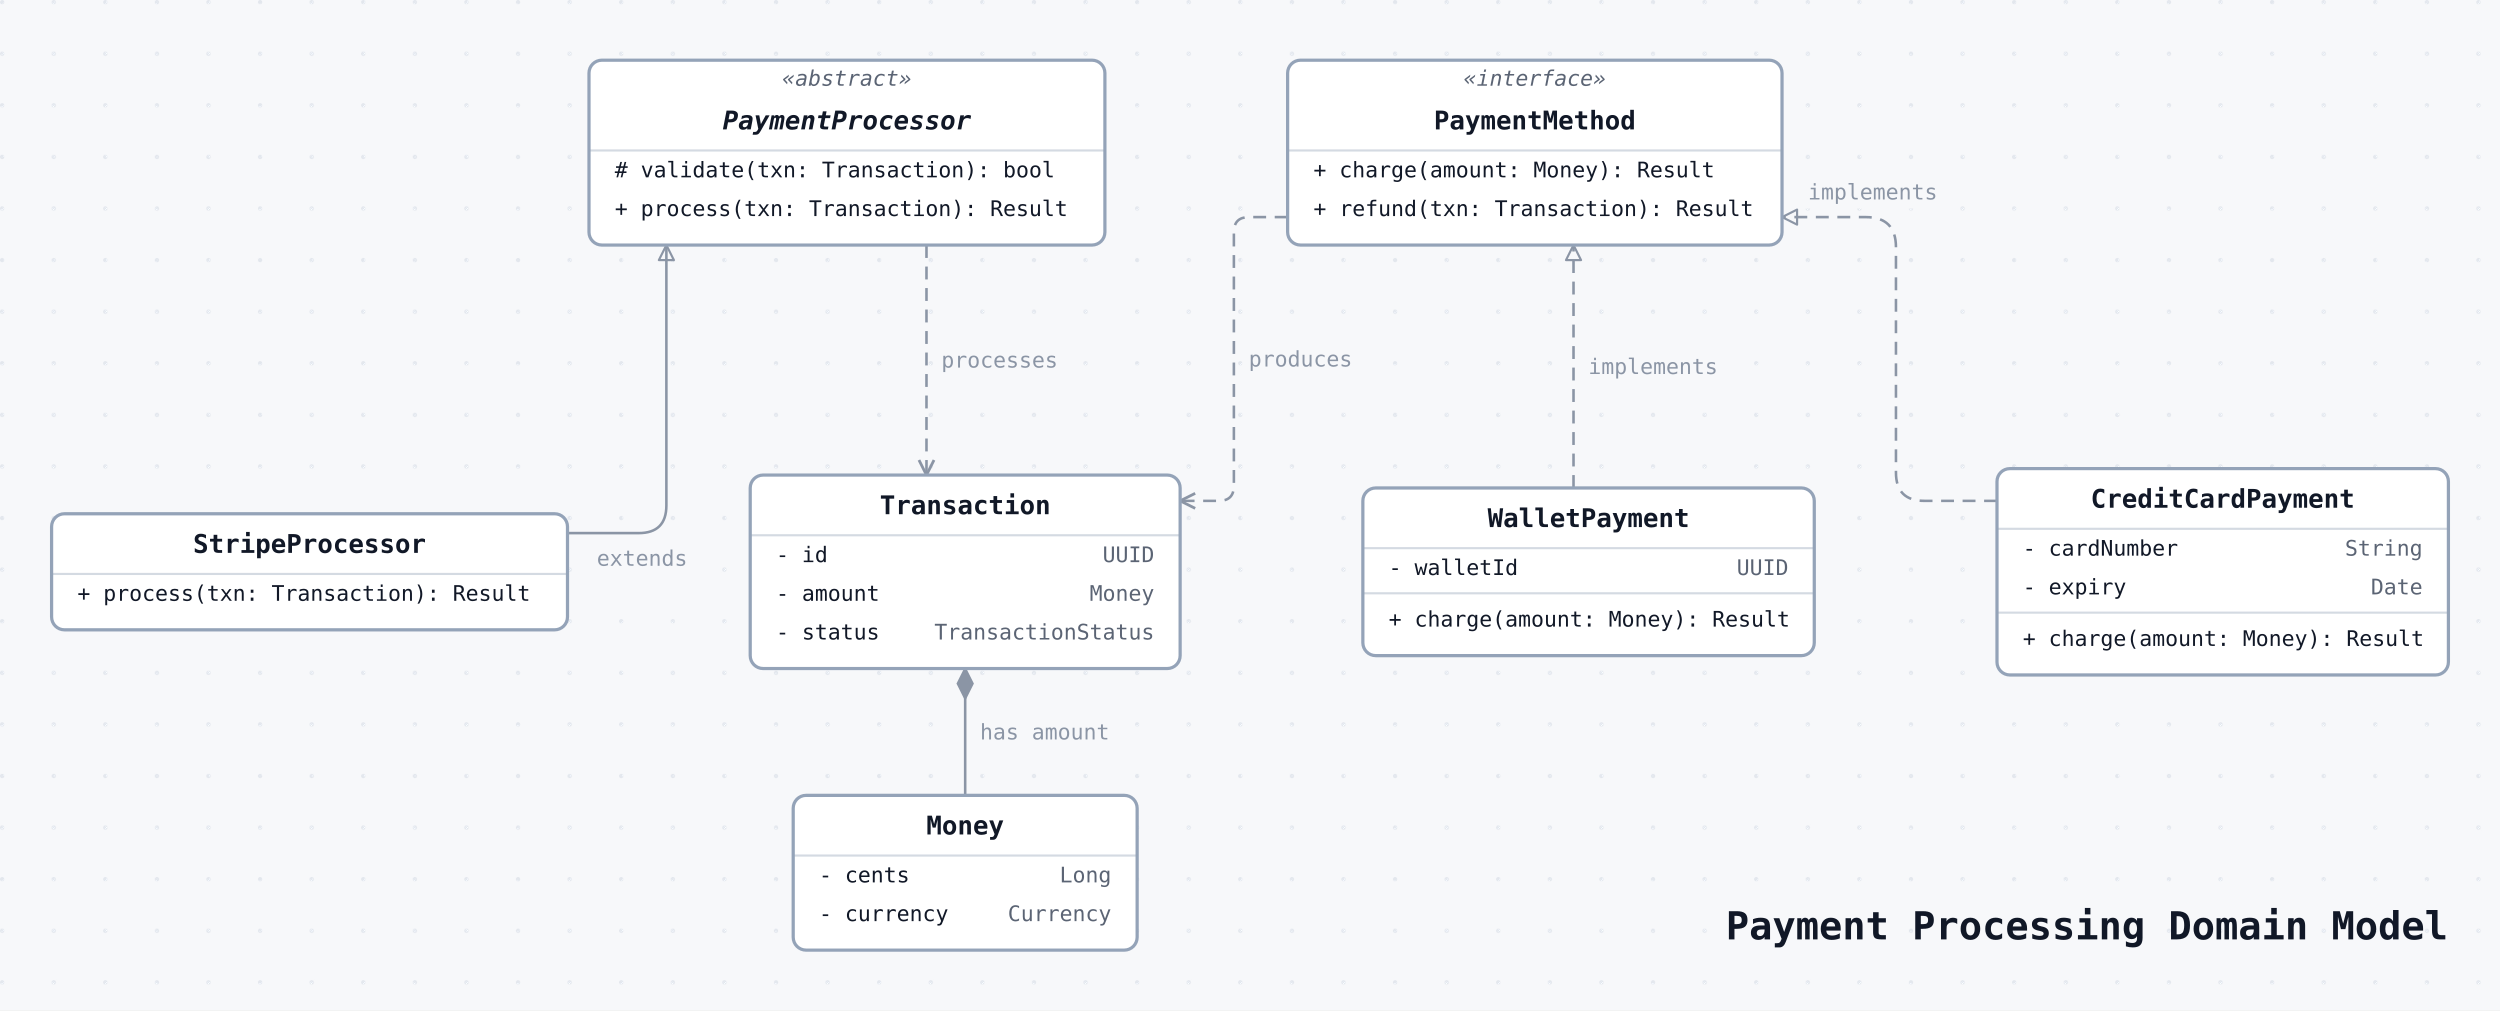
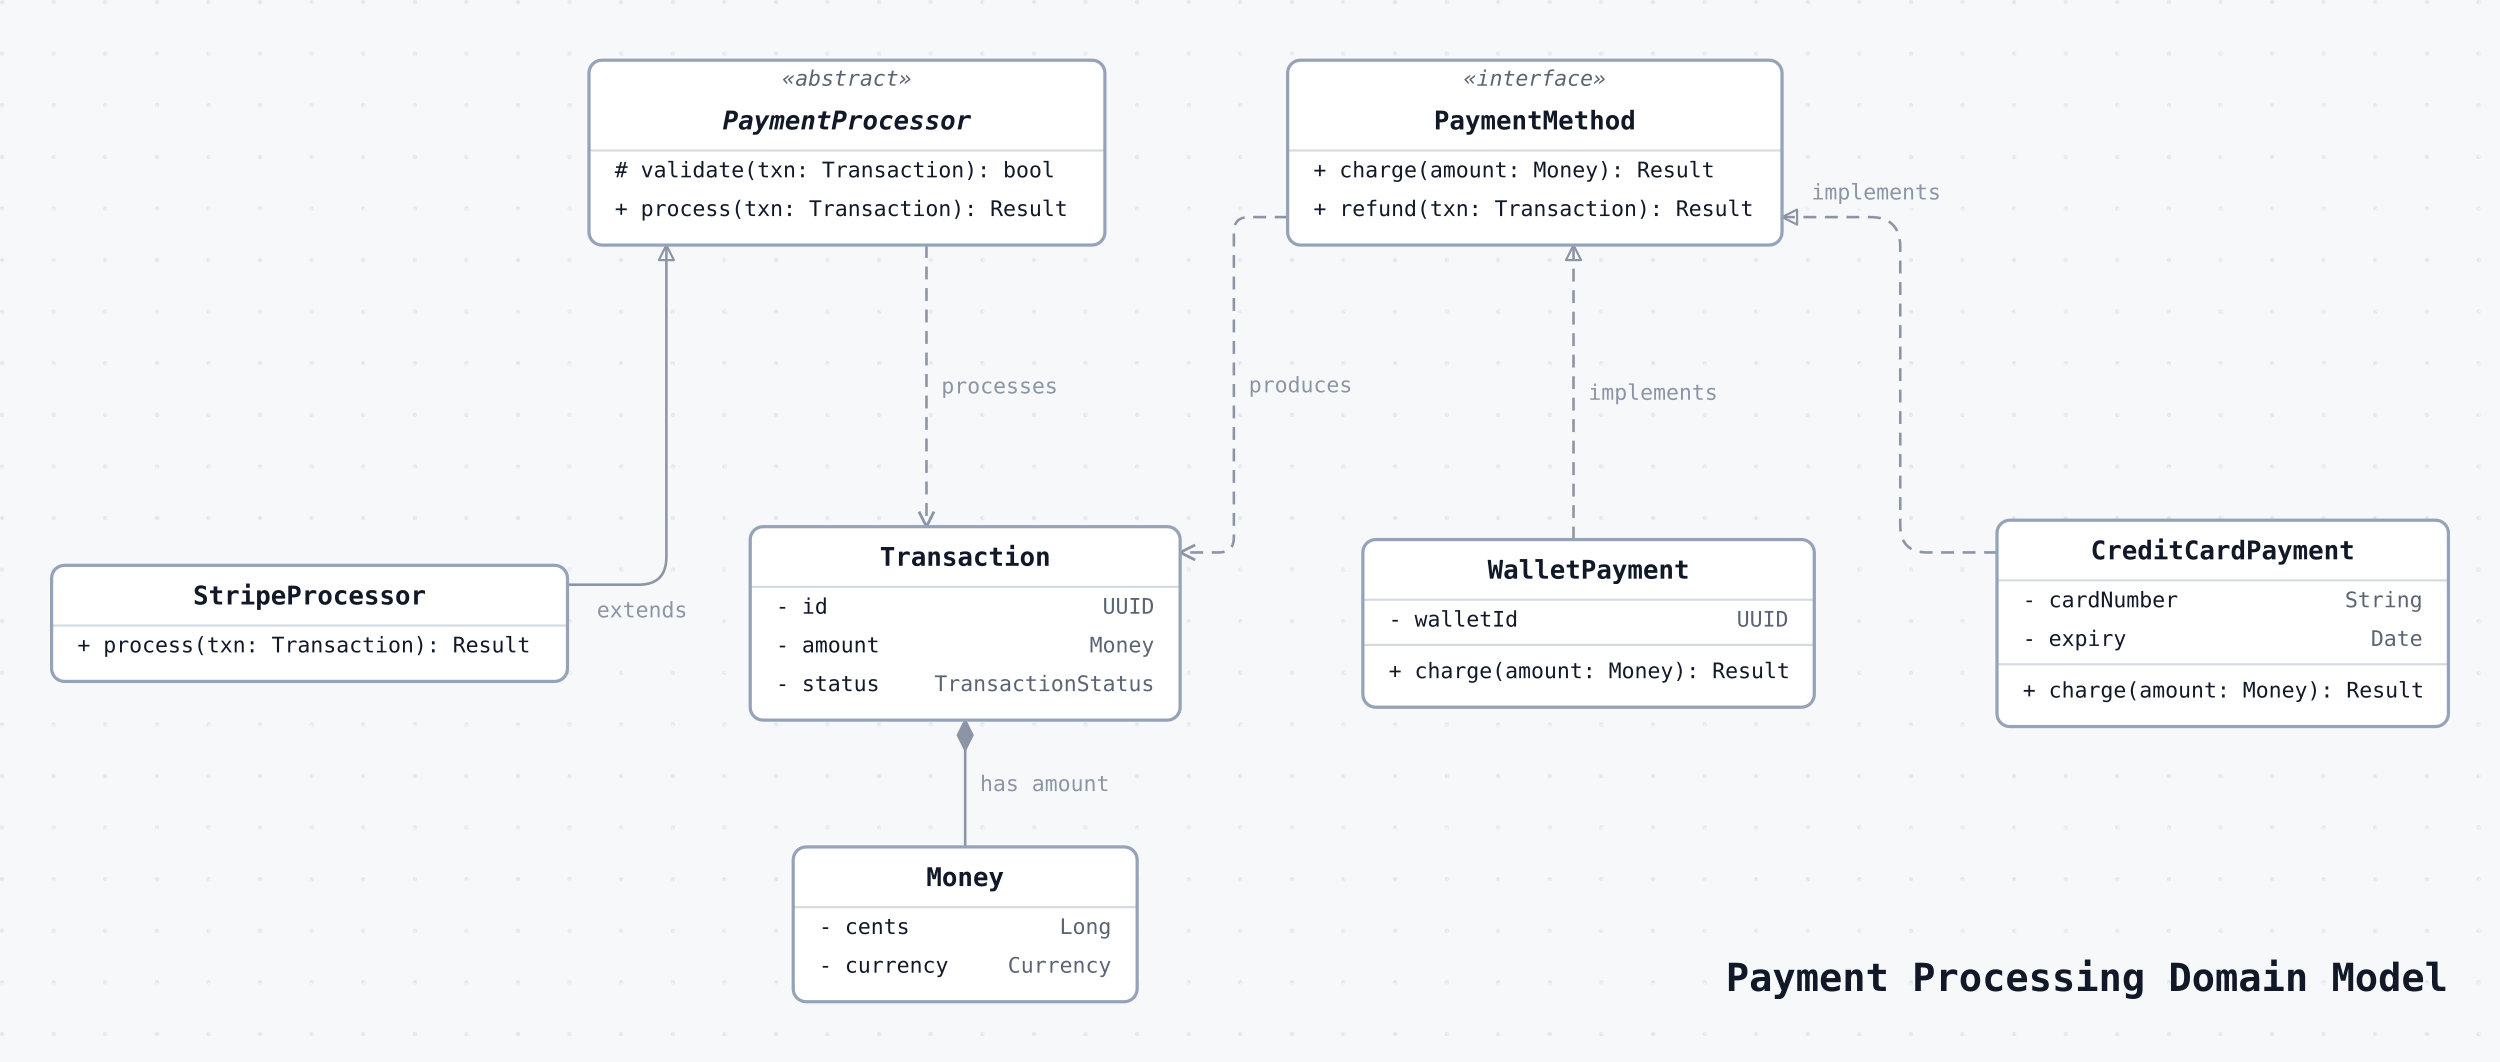
- <svg xmlns="http://www.w3.org/2000/svg" version="1.1" width="1163" height="470" viewBox="0 0 1163 470" font-family="JetBrains Mono, ui-monospace, SFMono-Regular, Menlo, Consolas, monospace">
+ <svg xmlns="http://www.w3.org/2000/svg" version="1.1" width="1163" height="494" viewBox="0 0 1163 494" font-family="JetBrains Mono, ui-monospace, SFMono-Regular, Menlo, Consolas, monospace">
  <defs>
    <pattern id="canvas-grid" width="24" height="24" patternUnits="userSpaceOnUse">
      <circle cx="1" cy="1" r="1" fill="#e3e7ed" />
    </pattern>
    <marker id="marker-uml-triangle-0" viewBox="-1 -1 9 9" refX="7" refY="3.5" markerWidth="9" markerHeight="9" markerUnits="userSpaceOnUse" orient="auto-start-reverse">
      <path d="M0 0 L7 3.5 L0 7 Z" fill="none" stroke="#8b95a5" stroke-width="1" stroke-linejoin="round" />
    </marker>
    <marker id="marker-diamond-1" viewBox="-1 -1 16 9" refX="14" refY="3.5" markerWidth="16" markerHeight="9" markerUnits="userSpaceOnUse" orient="auto-start-reverse">
      <path d="M0 3.5 L7 0 L14 3.5 L7 7 Z" fill="#8b95a5" stroke="#8b95a5" stroke-width="1" />
    </marker>
    <marker id="marker-open-2" viewBox="-1 -1 9 9" refX="7" refY="3.5" markerWidth="9" markerHeight="9" markerUnits="userSpaceOnUse" orient="auto-start-reverse">
      <path d="M0 0 L7 3.5 L0 7" fill="none" stroke="#8b95a5" stroke-width="1.3" stroke-linejoin="round" />
    </marker>
  </defs>
  <rect width="100%" height="100%" fill="#f7f8fa" />
  <rect width="100%" height="100%" fill="url(#canvas-grid)" />
-   <text x="1138.8" y="437.0" text-anchor="end" font-size="18" font-weight="bold" fill="#111827">Payment Processing Domain Model</text>
-   <path d="M 929.0 233.0 L 895.2 233.0 Q 882.0 233.0 882.0 219.8 L 882.0 115.0 Q 882.0 101.0 868.0 101.0 L 829.0 101.0" fill="none" stroke="#8b95a5" stroke-width="1.2" stroke-dasharray="6 4" marker-end="url(#marker-uml-triangle-0)" />
-   <path d="M 732.0 227.0 L 732.0 114.0" fill="none" stroke="#8b95a5" stroke-width="1.2" stroke-dasharray="6 4" marker-end="url(#marker-uml-triangle-0)" />
-   <path d="M 264.0 248.0 L 297.1 248.0 Q 310.0 248.0 310.0 235.1 L 310.0 114.0" fill="none" stroke="#8b95a5" stroke-width="1.2" marker-end="url(#marker-uml-triangle-0)" />
-   <path d="M 449.0 311.0 L 449.0 370.0" fill="none" stroke="#8b95a5" stroke-width="1.2" marker-start="url(#marker-diamond-1)" />
-   <path d="M 431.0 114.0 L 431.0 221.0" fill="none" stroke="#8b95a5" stroke-width="1.2" stroke-dasharray="6 4" marker-end="url(#marker-open-2)" />
-   <path d="M 599.0 101.0 L 581.0 101.0 Q 574.0 101.0 574.0 108.0 L 574.0 226.0 Q 574.0 233.0 567.0 233.0 L 549.0 233.0" fill="none" stroke="#8b95a5" stroke-width="1.2" stroke-dasharray="6 4" marker-end="url(#marker-open-2)" />
+   <text x="1138.8" y="461.0" text-anchor="end" font-size="18" font-weight="bold" fill="#111827">Payment Processing Domain Model</text>
+   <path d="M 929.0 257.0 L 896.6 257.0 Q 884.0 257.0 884.0 244.4 L 884.0 115.0 Q 884.0 101.0 870.0 101.0 L 829.0 101.0" fill="none" stroke="#8b95a5" stroke-width="1.2" stroke-dasharray="6 4" marker-end="url(#marker-uml-triangle-0)" />
+   <path d="M 732.0 251.0 L 732.0 114.0" fill="none" stroke="#8b95a5" stroke-width="1.2" stroke-dasharray="6 4" marker-end="url(#marker-uml-triangle-0)" />
+   <path d="M 264.0 272.0 L 297.1 272.0 Q 310.0 272.0 310.0 259.1 L 310.0 114.0" fill="none" stroke="#8b95a5" stroke-width="1.2" marker-end="url(#marker-uml-triangle-0)" />
+   <path d="M 449.0 335.0 L 449.0 394.0" fill="none" stroke="#8b95a5" stroke-width="1.2" marker-start="url(#marker-diamond-1)" />
+   <path d="M 431.0 114.0 L 431.0 245.0" fill="none" stroke="#8b95a5" stroke-width="1.2" stroke-dasharray="6 4" marker-end="url(#marker-open-2)" />
+   <path d="M 599.0 101.0 L 581.0 101.0 Q 574.0 101.0 574.0 108.0 L 574.0 250.0 Q 574.0 257.0 567.0 257.0 L 549.0 257.0" fill="none" stroke="#8b95a5" stroke-width="1.2" stroke-dasharray="6 4" marker-end="url(#marker-open-2)" />
  <rect fill="#ffffff" fill-opacity="1.000" stroke="#94a3b8" stroke-width="1.5" x="599.0" y="28.0" width="230.0" height="86.0" rx="6.0" />
  <text x="714.0" y="39.9" text-anchor="middle" font-size="10" font-style="italic" fill="#5b6474">«interface»</text>
  <text x="714.0" y="60.2" text-anchor="middle" font-size="12" font-weight="bold" fill="#111827">PaymentMethod</text>
  <line x1="599.0" y1="70.0" x2="829.0" y2="70.0" stroke="#94a3b8" stroke-opacity="0.4" />
  <text x="611.0" y="82.5" text-anchor="start" font-family="JetBrains Mono, ui-monospace, Menlo, monospace" font-size="10" fill="#111827">+ charge(amount: Money): Result</text>
  <text x="611.0" y="100.5" text-anchor="start" font-family="JetBrains Mono, ui-monospace, Menlo, monospace" font-size="10" fill="#111827">+ refund(txn: Transaction): Result</text>
-   <rect fill="#ffffff" fill-opacity="1.000" stroke="#94a3b8" stroke-width="1.5" x="929.0" y="218.0" width="210.0" height="96.0" rx="6.0" />
-   <text x="1034.0" y="236.2" text-anchor="middle" font-size="12" font-weight="bold" fill="#111827">CreditCardPayment</text>
-   <line x1="929.0" y1="246.0" x2="1139.0" y2="246.0" stroke="#94a3b8" stroke-opacity="0.4" />
-   <text x="941.0" y="258.5" text-anchor="start" font-family="JetBrains Mono, ui-monospace, Menlo, monospace" font-size="10" fill="#111827">- cardNumber</text>
-   <text x="1127.0" y="258.5" text-anchor="end" font-family="JetBrains Mono, ui-monospace, Menlo, monospace" font-size="10" fill="#5b6474">String</text>
-   <text x="941.0" y="276.5" text-anchor="start" font-family="JetBrains Mono, ui-monospace, Menlo, monospace" font-size="10" fill="#111827">- expiry</text>
-   <text x="1127.0" y="276.5" text-anchor="end" font-family="JetBrains Mono, ui-monospace, Menlo, monospace" font-size="10" fill="#5b6474">Date</text>
-   <line x1="929.0" y1="285.0" x2="1139.0" y2="285.0" stroke="#94a3b8" stroke-opacity="0.4" />
-   <text x="941.0" y="300.5" text-anchor="start" font-family="JetBrains Mono, ui-monospace, Menlo, monospace" font-size="10" fill="#111827">+ charge(amount: Money): Result</text>
-   <rect fill="#ffffff" fill-opacity="1.000" stroke="#94a3b8" stroke-width="1.5" x="634.0" y="227.0" width="210.0" height="78.0" rx="6.0" />
-   <text x="739.0" y="245.2" text-anchor="middle" font-size="12" font-weight="bold" fill="#111827">WalletPayment</text>
-   <line x1="634.0" y1="255.0" x2="844.0" y2="255.0" stroke="#94a3b8" stroke-opacity="0.4" />
-   <text x="646.0" y="267.5" text-anchor="start" font-family="JetBrains Mono, ui-monospace, Menlo, monospace" font-size="10" fill="#111827">- walletId</text>
-   <text x="832.0" y="267.5" text-anchor="end" font-family="JetBrains Mono, ui-monospace, Menlo, monospace" font-size="10" fill="#5b6474">UUID</text>
-   <line x1="634.0" y1="276.0" x2="844.0" y2="276.0" stroke="#94a3b8" stroke-opacity="0.4" />
-   <text x="646.0" y="291.5" text-anchor="start" font-family="JetBrains Mono, ui-monospace, Menlo, monospace" font-size="10" fill="#111827">+ charge(amount: Money): Result</text>
-   <rect fill="#ffffff" fill-opacity="1.000" stroke="#94a3b8" stroke-width="1.5" x="349.0" y="221.0" width="200.0" height="90.0" rx="6.0" />
-   <text x="449.0" y="239.2" text-anchor="middle" font-size="12" font-weight="bold" fill="#111827">Transaction</text>
-   <line x1="349.0" y1="249.0" x2="549.0" y2="249.0" stroke="#94a3b8" stroke-opacity="0.4" />
-   <text x="361.0" y="261.5" text-anchor="start" font-family="JetBrains Mono, ui-monospace, Menlo, monospace" font-size="10" fill="#111827">- id</text>
-   <text x="537.0" y="261.5" text-anchor="end" font-family="JetBrains Mono, ui-monospace, Menlo, monospace" font-size="10" fill="#5b6474">UUID</text>
-   <text x="361.0" y="279.5" text-anchor="start" font-family="JetBrains Mono, ui-monospace, Menlo, monospace" font-size="10" fill="#111827">- amount</text>
-   <text x="537.0" y="279.5" text-anchor="end" font-family="JetBrains Mono, ui-monospace, Menlo, monospace" font-size="10" fill="#5b6474">Money</text>
-   <text x="361.0" y="297.5" text-anchor="start" font-family="JetBrains Mono, ui-monospace, Menlo, monospace" font-size="10" fill="#111827">- status</text>
-   <text x="537.0" y="297.5" text-anchor="end" font-family="JetBrains Mono, ui-monospace, Menlo, monospace" font-size="10" fill="#5b6474">TransactionStatus</text>
-   <rect fill="#ffffff" fill-opacity="1.000" stroke="#94a3b8" stroke-width="1.5" x="369.0" y="370.0" width="160.0" height="72.0" rx="6.0" />
-   <text x="449.0" y="388.2" text-anchor="middle" font-size="12" font-weight="bold" fill="#111827">Money</text>
-   <line x1="369.0" y1="398.0" x2="529.0" y2="398.0" stroke="#94a3b8" stroke-opacity="0.4" />
-   <text x="381.0" y="410.5" text-anchor="start" font-family="JetBrains Mono, ui-monospace, Menlo, monospace" font-size="10" fill="#111827">- cents</text>
-   <text x="517.0" y="410.5" text-anchor="end" font-family="JetBrains Mono, ui-monospace, Menlo, monospace" font-size="10" fill="#5b6474">Long</text>
-   <text x="381.0" y="428.5" text-anchor="start" font-family="JetBrains Mono, ui-monospace, Menlo, monospace" font-size="10" fill="#111827">- currency</text>
-   <text x="517.0" y="428.5" text-anchor="end" font-family="JetBrains Mono, ui-monospace, Menlo, monospace" font-size="10" fill="#5b6474">Currency</text>
+   <rect fill="#ffffff" fill-opacity="1.000" stroke="#94a3b8" stroke-width="1.5" x="929.0" y="242.0" width="210.0" height="96.0" rx="6.0" />
+   <text x="1034.0" y="260.2" text-anchor="middle" font-size="12" font-weight="bold" fill="#111827">CreditCardPayment</text>
+   <line x1="929.0" y1="270.0" x2="1139.0" y2="270.0" stroke="#94a3b8" stroke-opacity="0.4" />
+   <text x="941.0" y="282.5" text-anchor="start" font-family="JetBrains Mono, ui-monospace, Menlo, monospace" font-size="10" fill="#111827">- cardNumber</text>
+   <text x="1127.0" y="282.5" text-anchor="end" font-family="JetBrains Mono, ui-monospace, Menlo, monospace" font-size="10" fill="#5b6474">String</text>
+   <text x="941.0" y="300.5" text-anchor="start" font-family="JetBrains Mono, ui-monospace, Menlo, monospace" font-size="10" fill="#111827">- expiry</text>
+   <text x="1127.0" y="300.5" text-anchor="end" font-family="JetBrains Mono, ui-monospace, Menlo, monospace" font-size="10" fill="#5b6474">Date</text>
+   <line x1="929.0" y1="309.0" x2="1139.0" y2="309.0" stroke="#94a3b8" stroke-opacity="0.4" />
+   <text x="941.0" y="324.5" text-anchor="start" font-family="JetBrains Mono, ui-monospace, Menlo, monospace" font-size="10" fill="#111827">+ charge(amount: Money): Result</text>
+   <rect fill="#ffffff" fill-opacity="1.000" stroke="#94a3b8" stroke-width="1.5" x="634.0" y="251.0" width="210.0" height="78.0" rx="6.0" />
+   <text x="739.0" y="269.2" text-anchor="middle" font-size="12" font-weight="bold" fill="#111827">WalletPayment</text>
+   <line x1="634.0" y1="279.0" x2="844.0" y2="279.0" stroke="#94a3b8" stroke-opacity="0.4" />
+   <text x="646.0" y="291.5" text-anchor="start" font-family="JetBrains Mono, ui-monospace, Menlo, monospace" font-size="10" fill="#111827">- walletId</text>
+   <text x="832.0" y="291.5" text-anchor="end" font-family="JetBrains Mono, ui-monospace, Menlo, monospace" font-size="10" fill="#5b6474">UUID</text>
+   <line x1="634.0" y1="300.0" x2="844.0" y2="300.0" stroke="#94a3b8" stroke-opacity="0.4" />
+   <text x="646.0" y="315.5" text-anchor="start" font-family="JetBrains Mono, ui-monospace, Menlo, monospace" font-size="10" fill="#111827">+ charge(amount: Money): Result</text>
+   <rect fill="#ffffff" fill-opacity="1.000" stroke="#94a3b8" stroke-width="1.5" x="349.0" y="245.0" width="200.0" height="90.0" rx="6.0" />
+   <text x="449.0" y="263.2" text-anchor="middle" font-size="12" font-weight="bold" fill="#111827">Transaction</text>
+   <line x1="349.0" y1="273.0" x2="549.0" y2="273.0" stroke="#94a3b8" stroke-opacity="0.4" />
+   <text x="361.0" y="285.5" text-anchor="start" font-family="JetBrains Mono, ui-monospace, Menlo, monospace" font-size="10" fill="#111827">- id</text>
+   <text x="537.0" y="285.5" text-anchor="end" font-family="JetBrains Mono, ui-monospace, Menlo, monospace" font-size="10" fill="#5b6474">UUID</text>
+   <text x="361.0" y="303.5" text-anchor="start" font-family="JetBrains Mono, ui-monospace, Menlo, monospace" font-size="10" fill="#111827">- amount</text>
+   <text x="537.0" y="303.5" text-anchor="end" font-family="JetBrains Mono, ui-monospace, Menlo, monospace" font-size="10" fill="#5b6474">Money</text>
+   <text x="361.0" y="321.5" text-anchor="start" font-family="JetBrains Mono, ui-monospace, Menlo, monospace" font-size="10" fill="#111827">- status</text>
+   <text x="537.0" y="321.5" text-anchor="end" font-family="JetBrains Mono, ui-monospace, Menlo, monospace" font-size="10" fill="#5b6474">TransactionStatus</text>
+   <rect fill="#ffffff" fill-opacity="1.000" stroke="#94a3b8" stroke-width="1.5" x="369.0" y="394.0" width="160.0" height="72.0" rx="6.0" />
+   <text x="449.0" y="412.2" text-anchor="middle" font-size="12" font-weight="bold" fill="#111827">Money</text>
+   <line x1="369.0" y1="422.0" x2="529.0" y2="422.0" stroke="#94a3b8" stroke-opacity="0.4" />
+   <text x="381.0" y="434.5" text-anchor="start" font-family="JetBrains Mono, ui-monospace, Menlo, monospace" font-size="10" fill="#111827">- cents</text>
+   <text x="517.0" y="434.5" text-anchor="end" font-family="JetBrains Mono, ui-monospace, Menlo, monospace" font-size="10" fill="#5b6474">Long</text>
+   <text x="381.0" y="452.5" text-anchor="start" font-family="JetBrains Mono, ui-monospace, Menlo, monospace" font-size="10" fill="#111827">- currency</text>
+   <text x="517.0" y="452.5" text-anchor="end" font-family="JetBrains Mono, ui-monospace, Menlo, monospace" font-size="10" fill="#5b6474">Currency</text>
  <rect fill="#ffffff" fill-opacity="1.000" stroke="#94a3b8" stroke-width="1.5" x="274.0" y="28.0" width="240.0" height="86.0" rx="6.0" />
  <text x="394.0" y="39.9" text-anchor="middle" font-size="10" font-style="italic" fill="#5b6474">«abstract»</text>
  <text x="394.0" y="60.2" text-anchor="middle" font-size="12" font-weight="bold" fill="#111827" font-style="italic">PaymentProcessor</text>
  <line x1="274.0" y1="70.0" x2="514.0" y2="70.0" stroke="#94a3b8" stroke-opacity="0.4" />
  <text x="286.0" y="82.5" text-anchor="start" font-family="JetBrains Mono, ui-monospace, Menlo, monospace" font-size="10" fill="#111827"># validate(txn: Transaction): bool</text>
  <text x="286.0" y="100.5" text-anchor="start" font-family="JetBrains Mono, ui-monospace, Menlo, monospace" font-size="10" fill="#111827">+ process(txn: Transaction): Result</text>
-   <rect fill="#ffffff" fill-opacity="1.000" stroke="#94a3b8" stroke-width="1.5" x="24.0" y="239.0" width="240.0" height="54.0" rx="6.0" />
-   <text x="144.0" y="257.2" text-anchor="middle" font-size="12" font-weight="bold" fill="#111827">StripeProcessor</text>
-   <line x1="24.0" y1="267.0" x2="264.0" y2="267.0" stroke="#94a3b8" stroke-opacity="0.4" />
-   <text x="36.0" y="279.5" text-anchor="start" font-family="JetBrains Mono, ui-monospace, Menlo, monospace" font-size="10" fill="#111827">+ process(txn: Transaction): Result</text>
-   <rect x="838.2" y="81.5" width="66.0" height="15.5" rx="2" fill="#f7f8fa" />
-   <text x="871.2" y="92.8" text-anchor="middle" font-size="10" fill="#8b95a5">implements</text>
-   <rect x="736.0" y="162.8" width="66.0" height="15.5" rx="2" fill="#f7f8fa" />
-   <text x="769.0" y="174.0" text-anchor="middle" font-size="10" fill="#8b95a5">implements</text>
-   <rect x="274.7" y="252.0" width="48.0" height="15.5" rx="2" fill="#f7f8fa" />
-   <text x="298.7" y="263.2" text-anchor="middle" font-size="10" fill="#8b95a5">extends</text>
-   <rect x="453.0" y="332.8" width="66.0" height="15.5" rx="2" fill="#f7f8fa" />
-   <text x="486.0" y="344.0" text-anchor="middle" font-size="10" fill="#8b95a5">has amount</text>
-   <rect x="435.0" y="159.8" width="60.0" height="15.5" rx="2" fill="#f7f8fa" />
-   <text x="465.0" y="171.0" text-anchor="middle" font-size="10" fill="#8b95a5">processes</text>
-   <rect x="578.0" y="159.2" width="54.0" height="15.5" rx="2" fill="#f7f8fa" />
-   <text x="605.0" y="170.5" text-anchor="middle" font-size="10" fill="#8b95a5">produces</text>
+   <rect fill="#ffffff" fill-opacity="1.000" stroke="#94a3b8" stroke-width="1.5" x="24.0" y="263.0" width="240.0" height="54.0" rx="6.0" />
+   <text x="144.0" y="281.2" text-anchor="middle" font-size="12" font-weight="bold" fill="#111827">StripeProcessor</text>
+   <line x1="24.0" y1="291.0" x2="264.0" y2="291.0" stroke="#94a3b8" stroke-opacity="0.4" />
+   <text x="36.0" y="303.5" text-anchor="start" font-family="JetBrains Mono, ui-monospace, Menlo, monospace" font-size="10" fill="#111827">+ process(txn: Transaction): Result</text>
+   <rect x="839.8" y="81.5" width="66.0" height="15.5" rx="2" fill="#f7f8fa" />
+   <text x="872.8" y="92.8" text-anchor="middle" font-size="10" fill="#8b95a5">implements</text>
+   <rect x="736.0" y="174.8" width="66.0" height="15.5" rx="2" fill="#f7f8fa" />
+   <text x="769.0" y="186.0" text-anchor="middle" font-size="10" fill="#8b95a5">implements</text>
+   <rect x="274.7" y="276.0" width="48.0" height="15.5" rx="2" fill="#f7f8fa" />
+   <text x="298.7" y="287.2" text-anchor="middle" font-size="10" fill="#8b95a5">extends</text>
+   <rect x="453.0" y="356.8" width="66.0" height="15.5" rx="2" fill="#f7f8fa" />
+   <text x="486.0" y="368.0" text-anchor="middle" font-size="10" fill="#8b95a5">has amount</text>
+   <rect x="435.0" y="171.8" width="60.0" height="15.5" rx="2" fill="#f7f8fa" />
+   <text x="465.0" y="183.0" text-anchor="middle" font-size="10" fill="#8b95a5">processes</text>
+   <rect x="578.0" y="171.2" width="54.0" height="15.5" rx="2" fill="#f7f8fa" />
+   <text x="605.0" y="182.5" text-anchor="middle" font-size="10" fill="#8b95a5">produces</text>
</svg>
